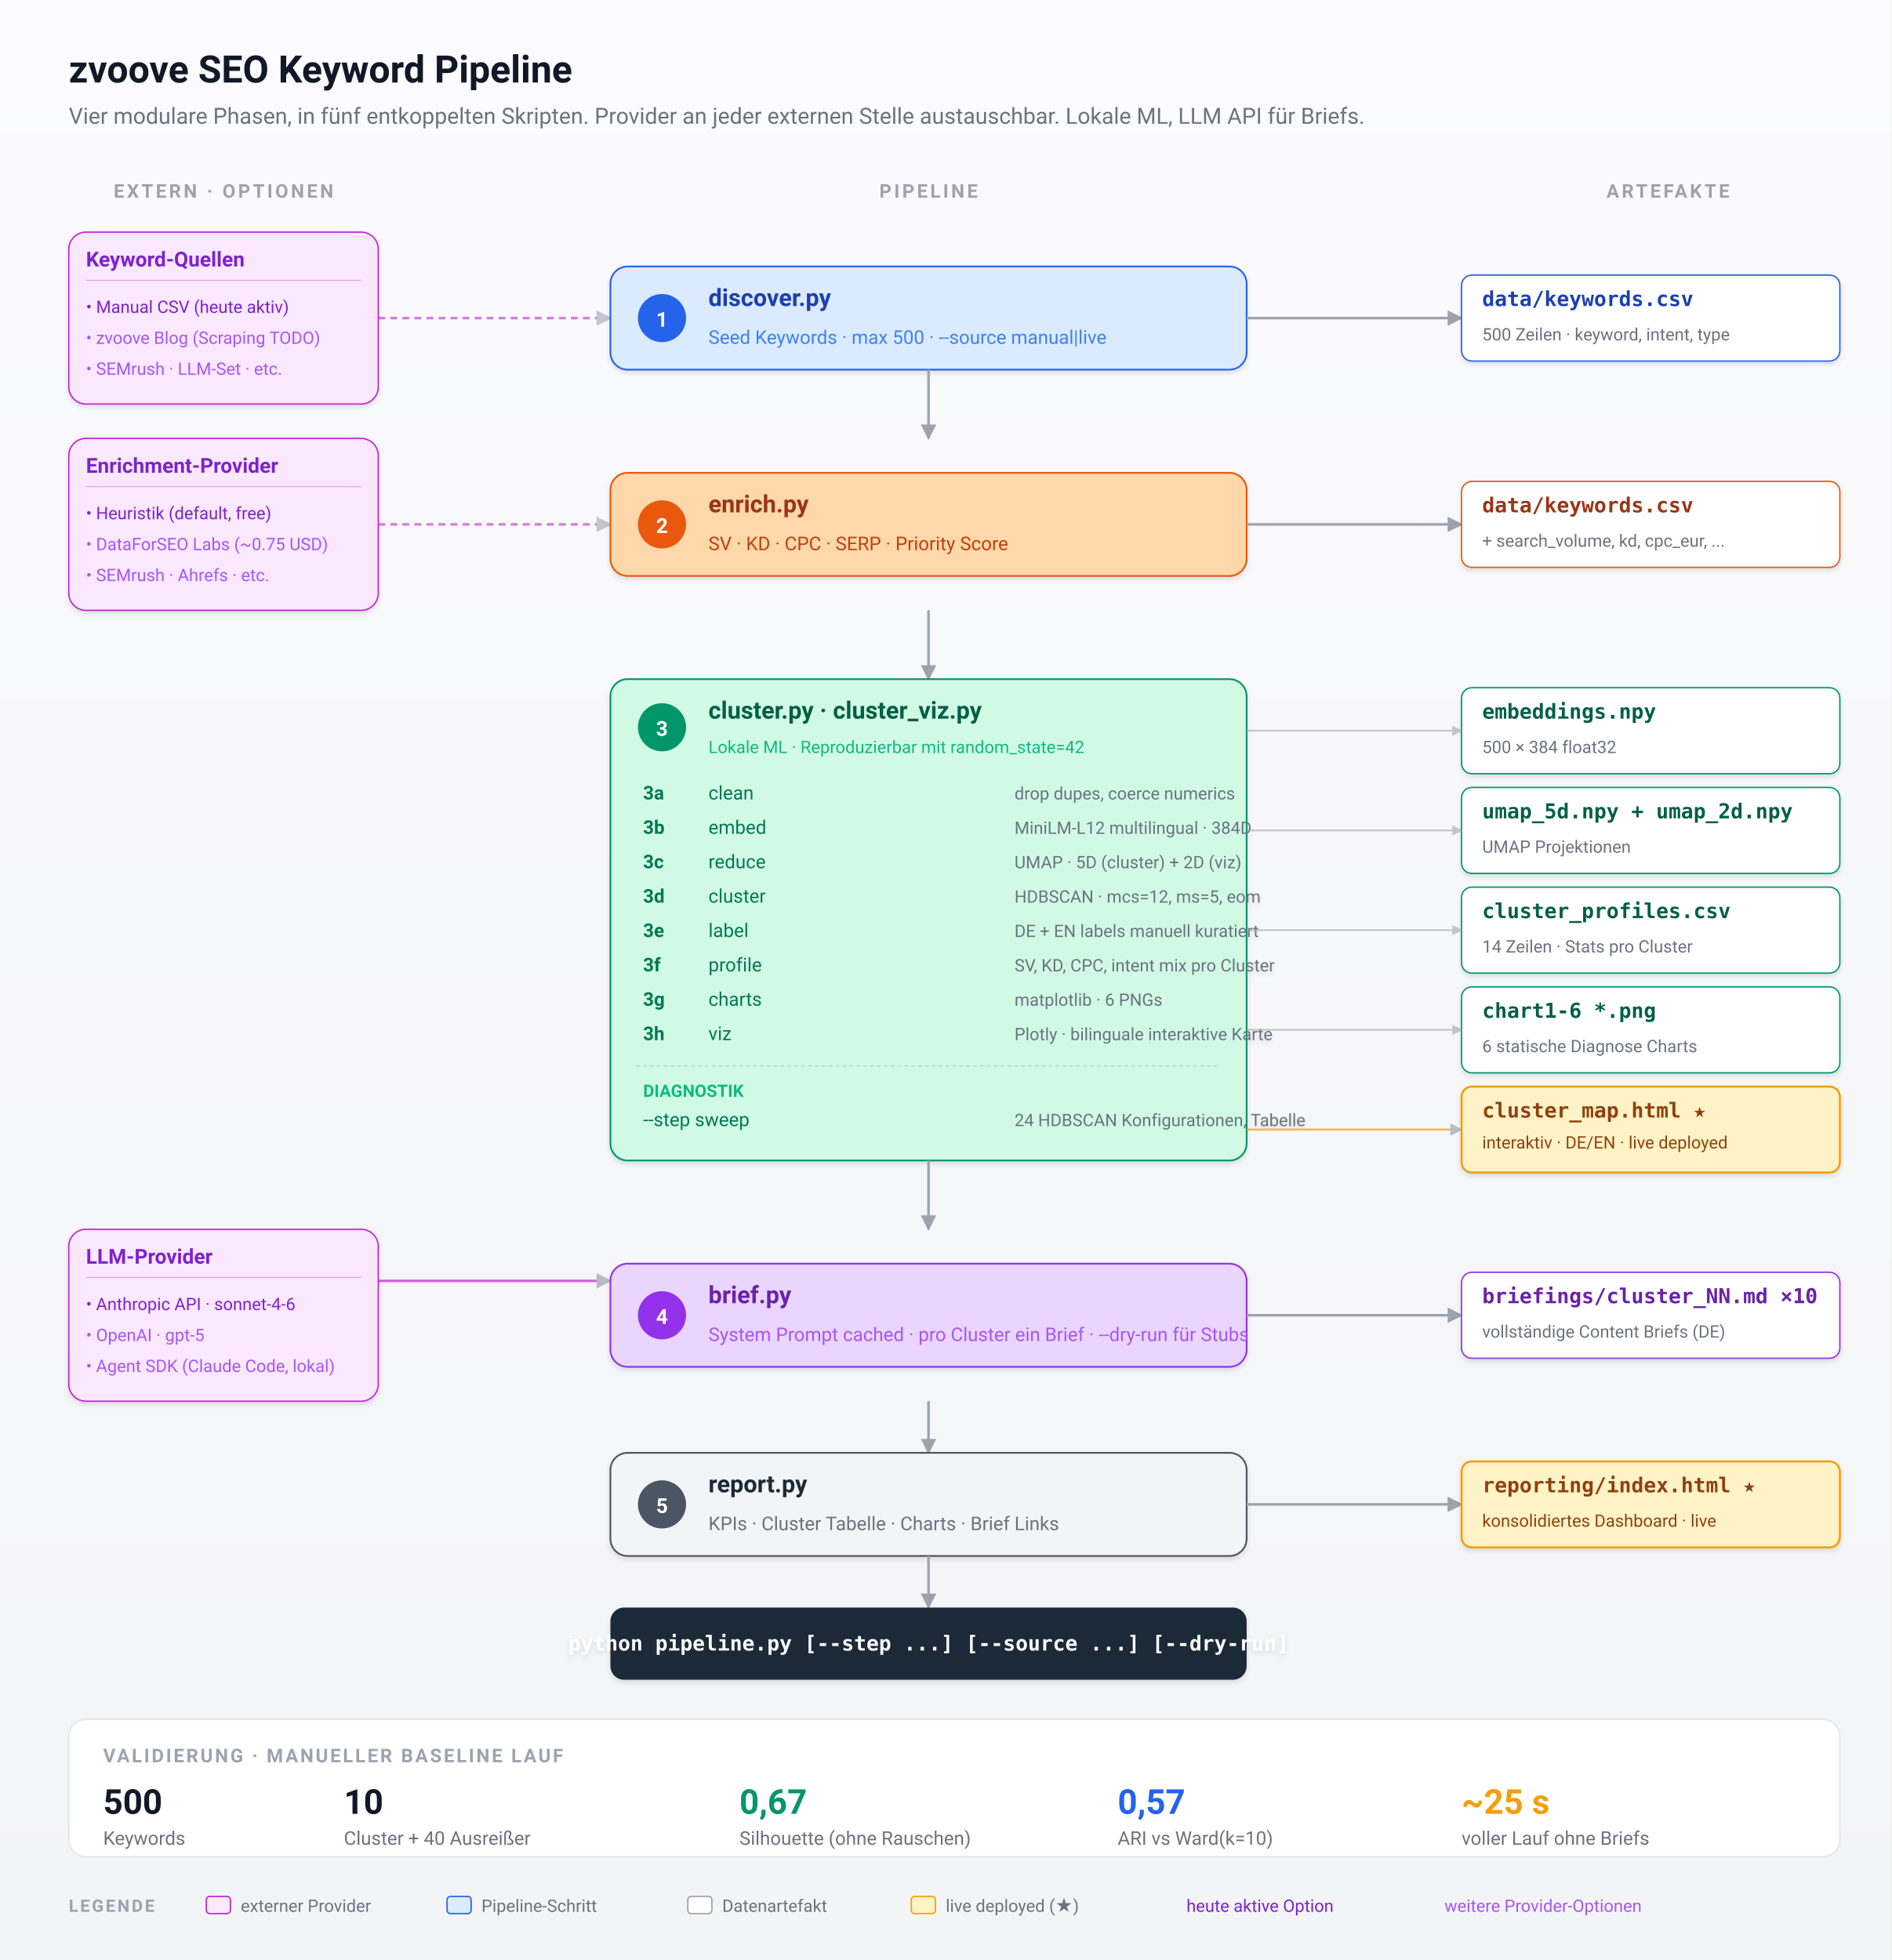
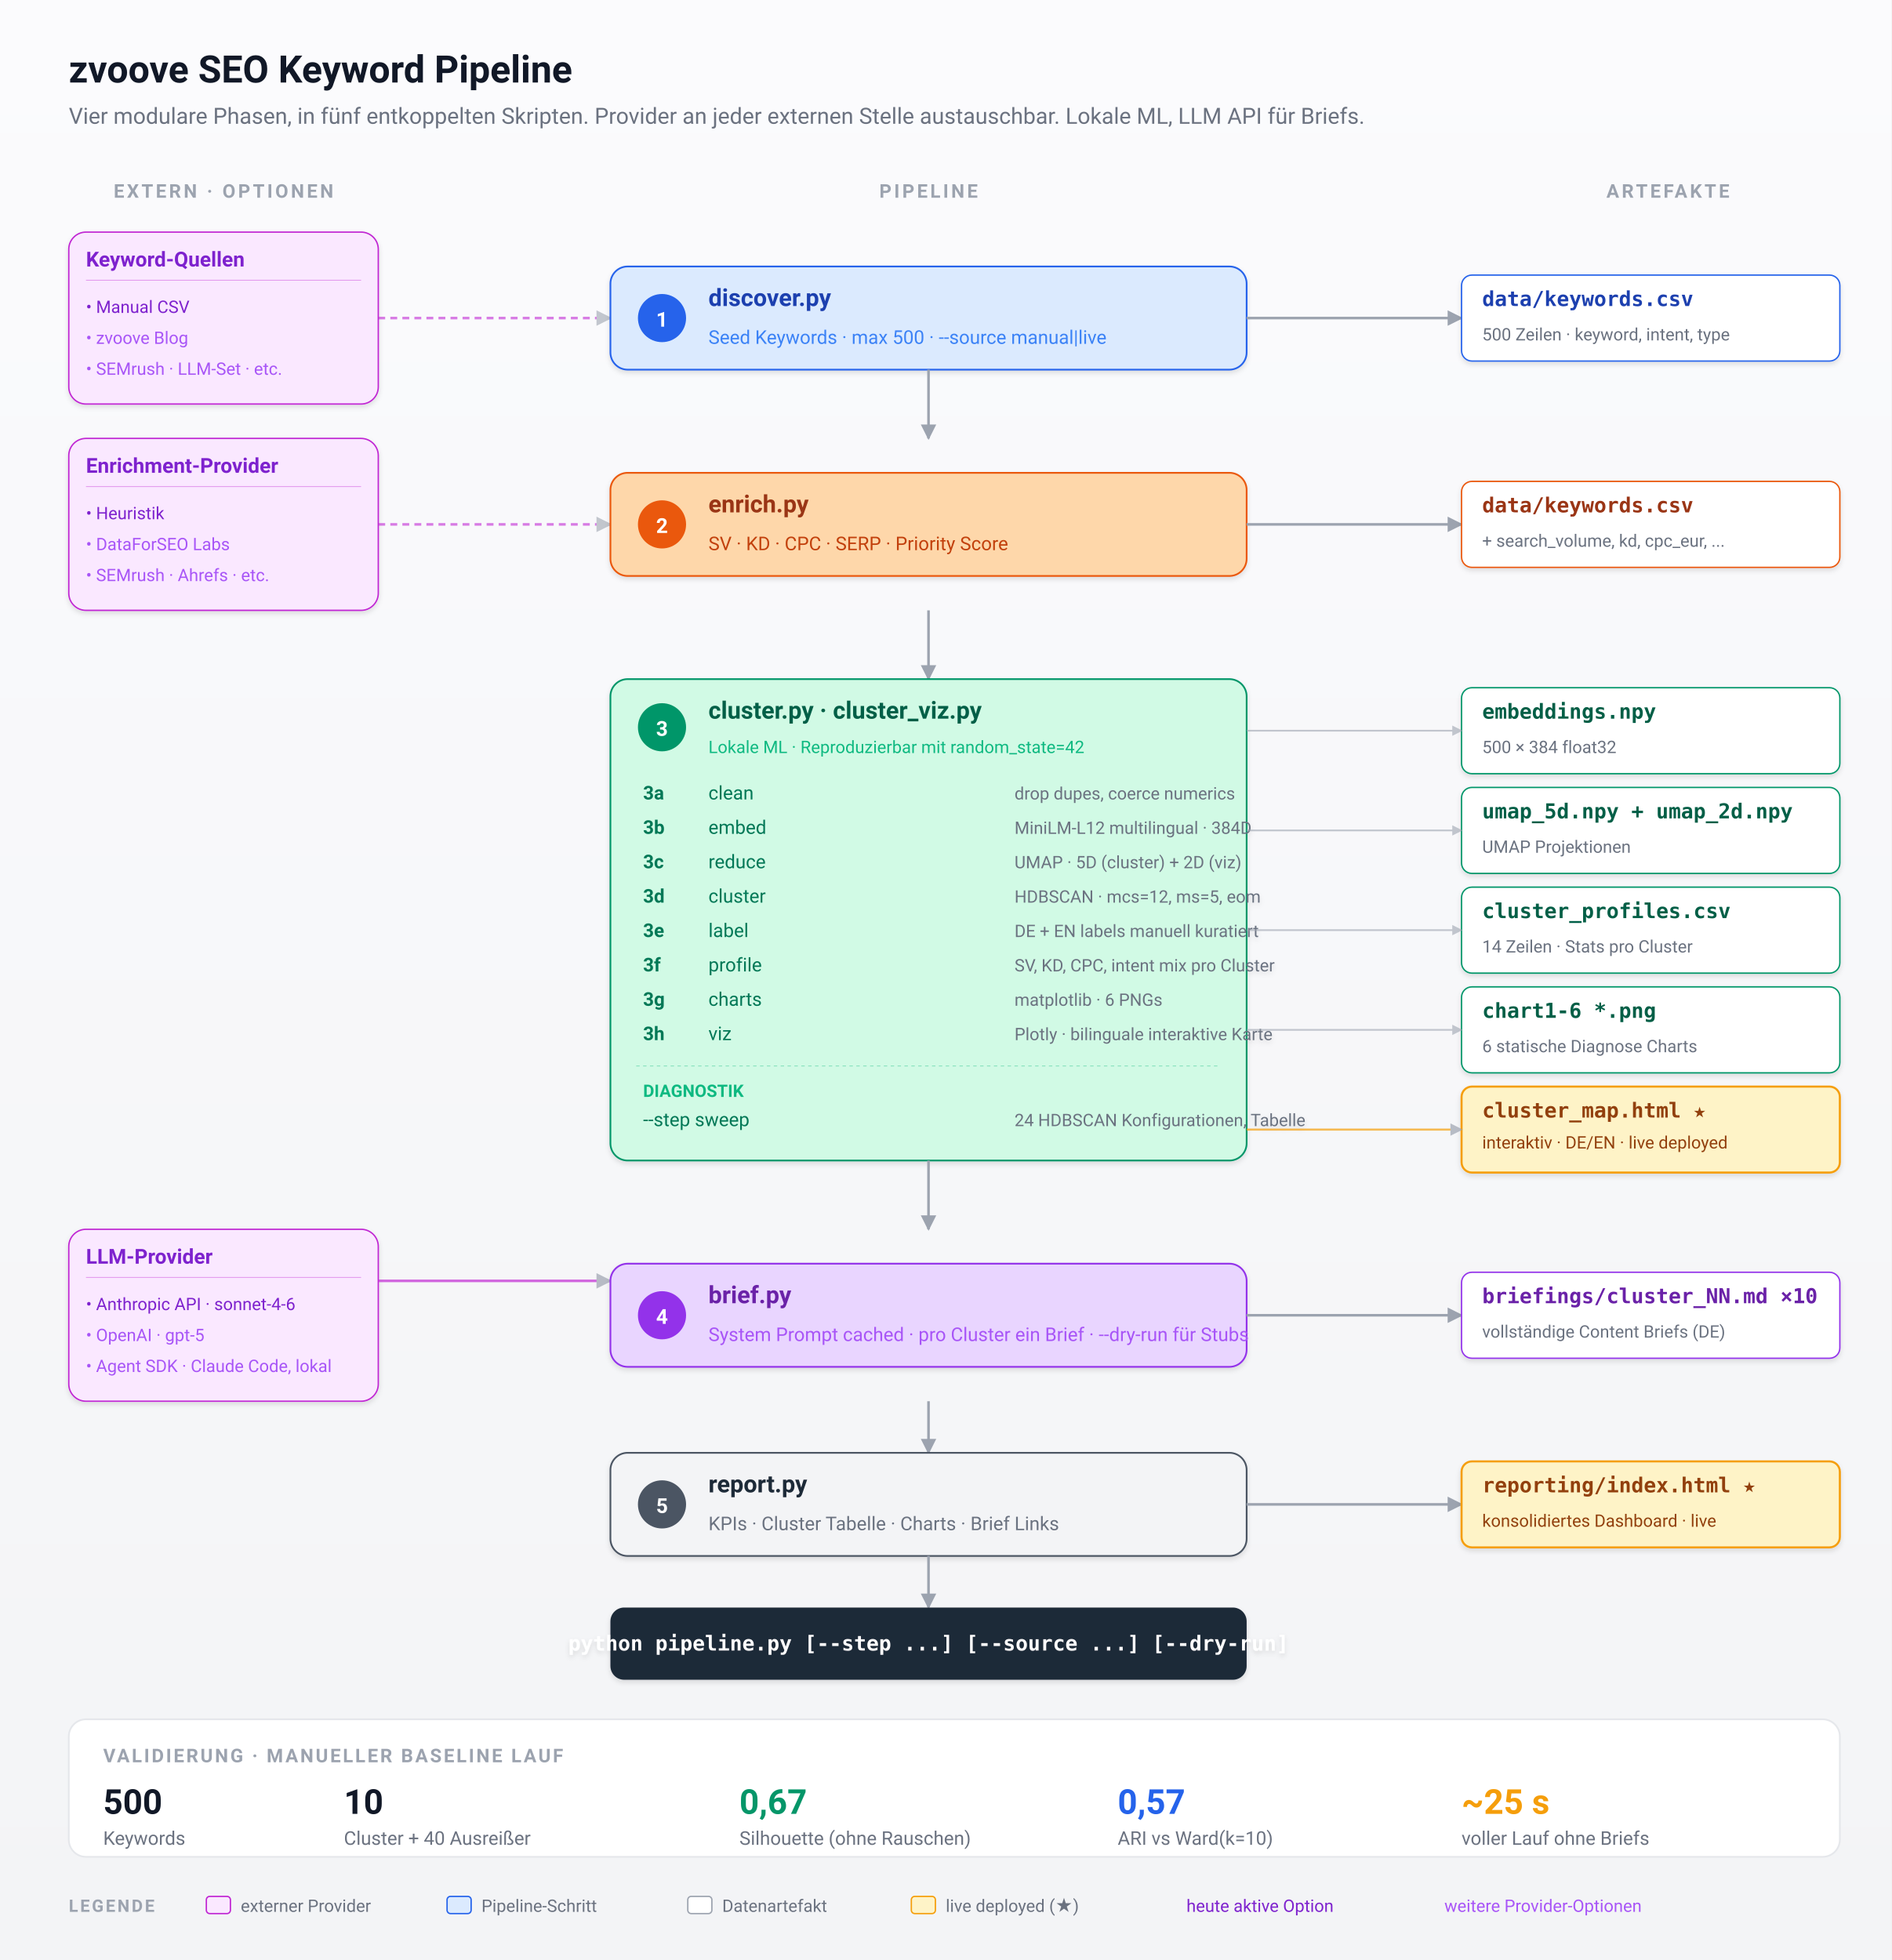
<svg xmlns="http://www.w3.org/2000/svg" width="100%" viewBox="0 0 1100 1140" role="img" font-family="-apple-system, BlinkMacSystemFont, 'Segoe UI', Roboto, sans-serif">
  <defs>
    <marker id="arrow" viewBox="0 0 10 10" refX="9" refY="5" markerWidth="6" markerHeight="6" orient="auto-start-reverse">
      <path d="M0 0 L10 5 L0 10 z" fill="#9ca3af" />
    </marker>
    <filter id="shadow" x="-5%" y="-5%" width="110%" height="115%">
      <feDropShadow dx="0" dy="1.5" stdDeviation="1.5" flood-opacity="0.12" />
    </filter>
    <linearGradient id="bg" x1="0" y1="0" x2="0" y2="1">
      <stop offset="0" stop-color="#fbfbfd" />
      <stop offset="1" stop-color="#f3f4f6" />
    </linearGradient>
  </defs>
  <rect width="1100" height="1140" fill="url(#bg)" />
  <text x="40" y="48" font-size="22" font-weight="700" fill="#111827">zvoove SEO Keyword Pipeline</text>
  <text x="40" y="72" font-size="13" fill="#6b7280">Vier modulare Phasen, in fünf entkoppelten Skripten. Provider an jeder externen Stelle austauschbar. Lokale ML, LLM API für Briefs.</text>
  <text x="130" y="115" font-size="11" font-weight="600" fill="#9ca3af" letter-spacing="1.5" text-anchor="middle">EXTERN · OPTIONEN</text>
  <text x="540" y="115" font-size="11" font-weight="600" fill="#9ca3af" letter-spacing="1.5" text-anchor="middle">PIPELINE</text>
  <text x="970" y="115" font-size="11" font-weight="600" fill="#9ca3af" letter-spacing="1.5" text-anchor="middle">ARTEFAKTE</text>
  <g filter="url(#shadow)">
    <rect x="40" y="135" width="180" height="100" rx="10" fill="#fae8ff" stroke="#c026d3" stroke-width="0.8" />
    <text x="50" y="155" font-size="12" font-weight="700" fill="#7e22ce">Keyword-Quellen</text>
    <line x1="50" y1="163" x2="210" y2="163" stroke="#c026d3" stroke-width="0.5" opacity="0.4" />
-     <text x="50" y="182" font-size="10" fill="#7e22ce">• Manual CSV (heute aktiv)</text>
-     <text x="50" y="200" font-size="10" fill="#a855f7">• zvoove Blog (Scraping TODO)</text>
+     <text x="50" y="182" font-size="10" fill="#7e22ce">• Manual CSV</text>
+     <text x="50" y="200" font-size="10" fill="#a855f7">• zvoove Blog</text>
    <text x="50" y="218" font-size="10" fill="#a855f7">• SEMrush · LLM-Set · etc.</text>
  </g>
  <line x1="220" y1="185" x2="355" y2="185" stroke="#c026d3" stroke-width="1.5" stroke-dasharray="4 3" marker-end="url(#arrow)" opacity="0.6" />
  <g filter="url(#shadow)">
    <rect x="355" y="155" width="370" height="60" rx="10" fill="#dbeafe" stroke="#2563eb" stroke-width="1" />
    <circle cx="385" cy="185" r="14" fill="#2563eb" />
    <text x="385" y="190" font-size="12" font-weight="700" fill="white" text-anchor="middle">1</text>
    <text x="412" y="178" font-size="14" font-weight="600" fill="#1e40af">discover.py</text>
    <text x="412" y="200" font-size="11" fill="#3b82f6">Seed Keywords · max 500 · --source manual|live</text>
  </g>
  <line x1="725" y1="185" x2="850" y2="185" stroke="#9ca3af" stroke-width="1.5" marker-end="url(#arrow)" />
  <g filter="url(#shadow)">
    <rect x="850" y="160" width="220" height="50" rx="6" fill="white" stroke="#2563eb" stroke-width="0.8" />
    <text x="862" y="178" font-size="12" font-weight="600" fill="#1e40af" font-family="ui-monospace, SFMono-Regular, monospace">data/keywords.csv</text>
    <text x="862" y="198" font-size="10" fill="#6b7280">500 Zeilen · keyword, intent, type</text>
  </g>
  <line x1="540" y1="215" x2="540" y2="255" stroke="#9ca3af" stroke-width="1.5" marker-end="url(#arrow)" />
  <g filter="url(#shadow)">
    <rect x="40" y="255" width="180" height="100" rx="10" fill="#fae8ff" stroke="#c026d3" stroke-width="0.8" />
    <text x="50" y="275" font-size="12" font-weight="700" fill="#7e22ce">Enrichment-Provider</text>
    <line x1="50" y1="283" x2="210" y2="283" stroke="#c026d3" stroke-width="0.5" opacity="0.4" />
-     <text x="50" y="302" font-size="10" fill="#7e22ce">• Heuristik (default, free)</text>
-     <text x="50" y="320" font-size="10" fill="#a855f7">• DataForSEO Labs (~0.75 USD)</text>
+     <text x="50" y="302" font-size="10" fill="#7e22ce">• Heuristik</text>
+     <text x="50" y="320" font-size="10" fill="#a855f7">• DataForSEO Labs</text>
    <text x="50" y="338" font-size="10" fill="#a855f7">• SEMrush · Ahrefs · etc.</text>
  </g>
  <line x1="220" y1="305" x2="355" y2="305" stroke="#c026d3" stroke-width="1.5" stroke-dasharray="4 3" marker-end="url(#arrow)" opacity="0.6" />
  <g filter="url(#shadow)">
    <rect x="355" y="275" width="370" height="60" rx="10" fill="#fed7aa" stroke="#ea580c" stroke-width="1" />
    <circle cx="385" cy="305" r="14" fill="#ea580c" />
    <text x="385" y="310" font-size="12" font-weight="700" fill="white" text-anchor="middle">2</text>
    <text x="412" y="298" font-size="14" font-weight="600" fill="#9a3412">enrich.py</text>
    <text x="412" y="320" font-size="11" fill="#c2410c">SV · KD · CPC · SERP · Priority Score</text>
  </g>
  <line x1="725" y1="305" x2="850" y2="305" stroke="#9ca3af" stroke-width="1.5" marker-end="url(#arrow)" />
  <g filter="url(#shadow)">
    <rect x="850" y="280" width="220" height="50" rx="6" fill="white" stroke="#ea580c" stroke-width="0.8" />
    <text x="862" y="298" font-size="12" font-weight="600" fill="#9a3412" font-family="ui-monospace, SFMono-Regular, monospace">data/keywords.csv</text>
    <text x="862" y="318" font-size="10" fill="#6b7280">+ search_volume, kd, cpc_eur, ...</text>
  </g>
  <line x1="540" y1="355" x2="540" y2="395" stroke="#9ca3af" stroke-width="1.5" marker-end="url(#arrow)" />
  <g filter="url(#shadow)">
    <rect x="355" y="395" width="370" height="280" rx="10" fill="#d1fae5" stroke="#059669" stroke-width="1" />
    <circle cx="385" cy="423" r="14" fill="#059669" />
    <text x="385" y="428" font-size="12" font-weight="700" fill="white" text-anchor="middle">3</text>
    <text x="412" y="418" font-size="14" font-weight="600" fill="#065f46">cluster.py · cluster_viz.py</text>
    <text x="412" y="438" font-size="10" fill="#10b981">Lokale ML · Reproduzierbar mit random_state=42</text>
    <g font-size="11" fill="#047857">
      <text x="374" y="465" font-weight="600">3a</text>
      <text x="412" y="465">clean</text>
      <text x="590" y="465" fill="#6b7280" font-size="10">drop dupes, coerce numerics</text>
      <text x="374" y="485" font-weight="600">3b</text>
      <text x="412" y="485">embed</text>
      <text x="590" y="485" fill="#6b7280" font-size="10">MiniLM-L12 multilingual · 384D</text>
      <text x="374" y="505" font-weight="600">3c</text>
      <text x="412" y="505">reduce</text>
      <text x="590" y="505" fill="#6b7280" font-size="10">UMAP · 5D (cluster) + 2D (viz)</text>
      <text x="374" y="525" font-weight="600">3d</text>
      <text x="412" y="525">cluster</text>
      <text x="590" y="525" fill="#6b7280" font-size="10">HDBSCAN · mcs=12, ms=5, eom</text>
      <text x="374" y="545" font-weight="600">3e</text>
      <text x="412" y="545">label</text>
      <text x="590" y="545" fill="#6b7280" font-size="10">DE + EN labels manuell kuratiert</text>
      <text x="374" y="565" font-weight="600">3f</text>
      <text x="412" y="565">profile</text>
      <text x="590" y="565" fill="#6b7280" font-size="10">SV, KD, CPC, intent mix pro Cluster</text>
      <text x="374" y="585" font-weight="600">3g</text>
      <text x="412" y="585">charts</text>
      <text x="590" y="585" fill="#6b7280" font-size="10">matplotlib · 6 PNGs</text>
      <text x="374" y="605" font-weight="600">3h</text>
      <text x="412" y="605">viz</text>
      <text x="590" y="605" fill="#6b7280" font-size="10">Plotly · bilinguale interaktive Karte</text>
    </g>
    <line x1="370" y1="620" x2="710" y2="620" stroke="#10b981" stroke-width="0.5" stroke-dasharray="2 2" opacity="0.4" />
    <text x="374" y="638" font-size="10" font-weight="600" fill="#10b981">DIAGNOSTIK</text>
    <text x="374" y="655" font-size="11" fill="#047857">--step sweep</text>
    <text x="590" y="655" fill="#6b7280" font-size="10">24 HDBSCAN Konfigurationen, Tabelle</text>
  </g>
  <g filter="url(#shadow)">
    <rect x="850" y="400" width="220" height="50" rx="6" fill="white" stroke="#059669" stroke-width="0.8" />
    <text x="862" y="418" font-size="12" font-weight="600" fill="#065f46" font-family="ui-monospace, SFMono-Regular, monospace">embeddings.npy</text>
    <text x="862" y="438" font-size="10" fill="#6b7280">500 × 384 float32</text>
  </g>
  <g filter="url(#shadow)">
    <rect x="850" y="458" width="220" height="50" rx="6" fill="white" stroke="#059669" stroke-width="0.8" />
    <text x="862" y="476" font-size="12" font-weight="600" fill="#065f46" font-family="ui-monospace, SFMono-Regular, monospace">umap_5d.npy + umap_2d.npy</text>
    <text x="862" y="496" font-size="10" fill="#6b7280">UMAP Projektionen</text>
  </g>
  <g filter="url(#shadow)">
    <rect x="850" y="516" width="220" height="50" rx="6" fill="white" stroke="#059669" stroke-width="0.8" />
    <text x="862" y="534" font-size="12" font-weight="600" fill="#065f46" font-family="ui-monospace, SFMono-Regular, monospace">cluster_profiles.csv</text>
    <text x="862" y="554" font-size="10" fill="#6b7280">14 Zeilen · Stats pro Cluster</text>
  </g>
  <g filter="url(#shadow)">
    <rect x="850" y="574" width="220" height="50" rx="6" fill="white" stroke="#059669" stroke-width="0.8" />
    <text x="862" y="592" font-size="12" font-weight="600" fill="#065f46" font-family="ui-monospace, SFMono-Regular, monospace">chart1-6 *.png</text>
    <text x="862" y="612" font-size="10" fill="#6b7280">6 statische Diagnose Charts</text>
  </g>
  <g filter="url(#shadow)">
    <rect x="850" y="632" width="220" height="50" rx="6" fill="#fef3c7" stroke="#f59e0b" stroke-width="1.2" />
    <text x="862" y="650" font-size="12" font-weight="700" fill="#92400e" font-family="ui-monospace, SFMono-Regular, monospace">cluster_map.html ★</text>
    <text x="862" y="668" font-size="10" fill="#92400e">interaktiv · DE/EN · live deployed</text>
  </g>
  <line x1="725" y1="425" x2="850" y2="425" stroke="#9ca3af" stroke-width="1" marker-end="url(#arrow)" opacity="0.6" />
  <line x1="725" y1="483" x2="850" y2="483" stroke="#9ca3af" stroke-width="1" marker-end="url(#arrow)" opacity="0.6" />
  <line x1="725" y1="541" x2="850" y2="541" stroke="#9ca3af" stroke-width="1" marker-end="url(#arrow)" opacity="0.6" />
  <line x1="725" y1="599" x2="850" y2="599" stroke="#9ca3af" stroke-width="1" marker-end="url(#arrow)" opacity="0.6" />
  <line x1="725" y1="657" x2="850" y2="657" stroke="#f59e0b" stroke-width="1.2" marker-end="url(#arrow)" opacity="0.7" />
  <line x1="540" y1="675" x2="540" y2="715" stroke="#9ca3af" stroke-width="1.5" marker-end="url(#arrow)" />
  <g filter="url(#shadow)">
    <rect x="40" y="715" width="180" height="100" rx="10" fill="#fae8ff" stroke="#c026d3" stroke-width="0.8" />
    <text x="50" y="735" font-size="12" font-weight="700" fill="#7e22ce">LLM-Provider</text>
    <line x1="50" y1="743" x2="210" y2="743" stroke="#c026d3" stroke-width="0.5" opacity="0.4" />
    <text x="50" y="762" font-size="10" fill="#7e22ce">• Anthropic API · sonnet-4-6</text>
    <text x="50" y="780" font-size="10" fill="#a855f7">• OpenAI · gpt-5</text>
-     <text x="50" y="798" font-size="10" fill="#a855f7">• Agent SDK (Claude Code, lokal)</text>
+     <text x="50" y="798" font-size="10" fill="#a855f7">• Agent SDK · Claude Code, lokal</text>
  </g>
  <line x1="220" y1="745" x2="355" y2="745" stroke="#c026d3" stroke-width="1.5" marker-end="url(#arrow)" opacity="0.7" />
  <g filter="url(#shadow)">
    <rect x="355" y="735" width="370" height="60" rx="10" fill="#e9d5ff" stroke="#9333ea" stroke-width="1" />
    <circle cx="385" cy="765" r="14" fill="#9333ea" />
    <text x="385" y="770" font-size="12" font-weight="700" fill="white" text-anchor="middle">4</text>
    <text x="412" y="758" font-size="14" font-weight="600" fill="#6b21a8">brief.py</text>
    <text x="412" y="780" font-size="11" fill="#a855f7">System Prompt cached · pro Cluster ein Brief · --dry-run für Stubs</text>
  </g>
  <line x1="725" y1="765" x2="850" y2="765" stroke="#9ca3af" stroke-width="1.5" marker-end="url(#arrow)" />
  <g filter="url(#shadow)">
    <rect x="850" y="740" width="220" height="50" rx="6" fill="white" stroke="#9333ea" stroke-width="0.8" />
    <text x="862" y="758" font-size="12" font-weight="600" fill="#6b21a8" font-family="ui-monospace, SFMono-Regular, monospace">briefings/cluster_NN.md ×10</text>
    <text x="862" y="778" font-size="10" fill="#6b7280">vollständige Content Briefs (DE)</text>
  </g>
  <line x1="540" y1="815" x2="540" y2="845" stroke="#9ca3af" stroke-width="1.5" marker-end="url(#arrow)" />
  <g filter="url(#shadow)">
    <rect x="355" y="845" width="370" height="60" rx="10" fill="#f3f4f6" stroke="#4b5563" stroke-width="1" />
    <circle cx="385" cy="875" r="14" fill="#4b5563" />
    <text x="385" y="880" font-size="12" font-weight="700" fill="white" text-anchor="middle">5</text>
    <text x="412" y="868" font-size="14" font-weight="600" fill="#1f2937">report.py</text>
    <text x="412" y="890" font-size="11" fill="#6b7280">KPIs · Cluster Tabelle · Charts · Brief Links</text>
  </g>
  <line x1="725" y1="875" x2="850" y2="875" stroke="#9ca3af" stroke-width="1.5" marker-end="url(#arrow)" />
  <g filter="url(#shadow)">
    <rect x="850" y="850" width="220" height="50" rx="6" fill="#fef3c7" stroke="#f59e0b" stroke-width="1.2" />
    <text x="862" y="868" font-size="12" font-weight="700" fill="#92400e" font-family="ui-monospace, SFMono-Regular, monospace">reporting/index.html ★</text>
    <text x="862" y="888" font-size="10" fill="#92400e">konsolidiertes Dashboard · live</text>
  </g>
  <line x1="540" y1="905" x2="540" y2="935" stroke="#9ca3af" stroke-width="1.5" marker-end="url(#arrow)" />
  <g filter="url(#shadow)">
    <rect x="355" y="935" width="370" height="42" rx="8" fill="#1f2937" />
    <text x="540" y="960" font-size="12" font-weight="600" fill="white" text-anchor="middle" font-family="ui-monospace, SFMono-Regular, monospace">python pipeline.py [--step ...] [--source ...] [--dry-run]</text>
  </g>
  <g>
    <rect x="40" y="1000" width="1030" height="80" rx="10" fill="white" stroke="#e5e7eb" stroke-width="1" />
    <text x="60" y="1025" font-size="11" font-weight="600" fill="#9ca3af" letter-spacing="1.2">VALIDIERUNG · MANUELLER BASELINE LAUF</text>
    <g font-size="11" fill="#374151">
      <text x="60" y="1055" font-size="20" font-weight="700" fill="#111827">500</text>
      <text x="60" y="1073" fill="#6b7280">Keywords</text>
      <text x="200" y="1055" font-size="20" font-weight="700" fill="#111827">10</text>
      <text x="200" y="1073" fill="#6b7280">Cluster + 40 Ausreißer</text>
      <text x="430" y="1055" font-size="20" font-weight="700" fill="#059669">0,67</text>
      <text x="430" y="1073" fill="#6b7280">Silhouette (ohne Rauschen)</text>
      <text x="650" y="1055" font-size="20" font-weight="700" fill="#2563eb">0,57</text>
      <text x="650" y="1073" fill="#6b7280">ARI vs Ward(k=10)</text>
      <text x="850" y="1055" font-size="20" font-weight="700" fill="#f59e0b">~25 s</text>
      <text x="850" y="1073" fill="#6b7280">voller Lauf ohne Briefs</text>
    </g>
  </g>
  <g transform="translate(40,1100)">
    <text x="0" y="12" font-size="10" font-weight="600" fill="#9ca3af" letter-spacing="1.2">LEGENDE</text>
    <rect x="80" y="3" width="14" height="10" rx="2" fill="#fae8ff" stroke="#c026d3" stroke-width="0.8" />
    <text x="100" y="12" font-size="10" fill="#6b7280">externer Provider</text>
    <rect x="220" y="3" width="14" height="10" rx="2" fill="#dbeafe" stroke="#2563eb" stroke-width="0.8" />
    <text x="240" y="12" font-size="10" fill="#6b7280">Pipeline-Schritt</text>
    <rect x="360" y="3" width="14" height="10" rx="2" fill="white" stroke="#9ca3af" stroke-width="0.8" />
    <text x="380" y="12" font-size="10" fill="#6b7280">Datenartefakt</text>
    <rect x="490" y="3" width="14" height="10" rx="2" fill="#fef3c7" stroke="#f59e0b" stroke-width="0.8" />
    <text x="510" y="12" font-size="10" fill="#6b7280">live deployed (★)</text>
    <text x="650" y="12" font-size="10" fill="#7e22ce">heute aktive Option</text>
    <text x="800" y="12" font-size="10" fill="#a855f7">weitere Provider-Optionen</text>
  </g>
</svg>
